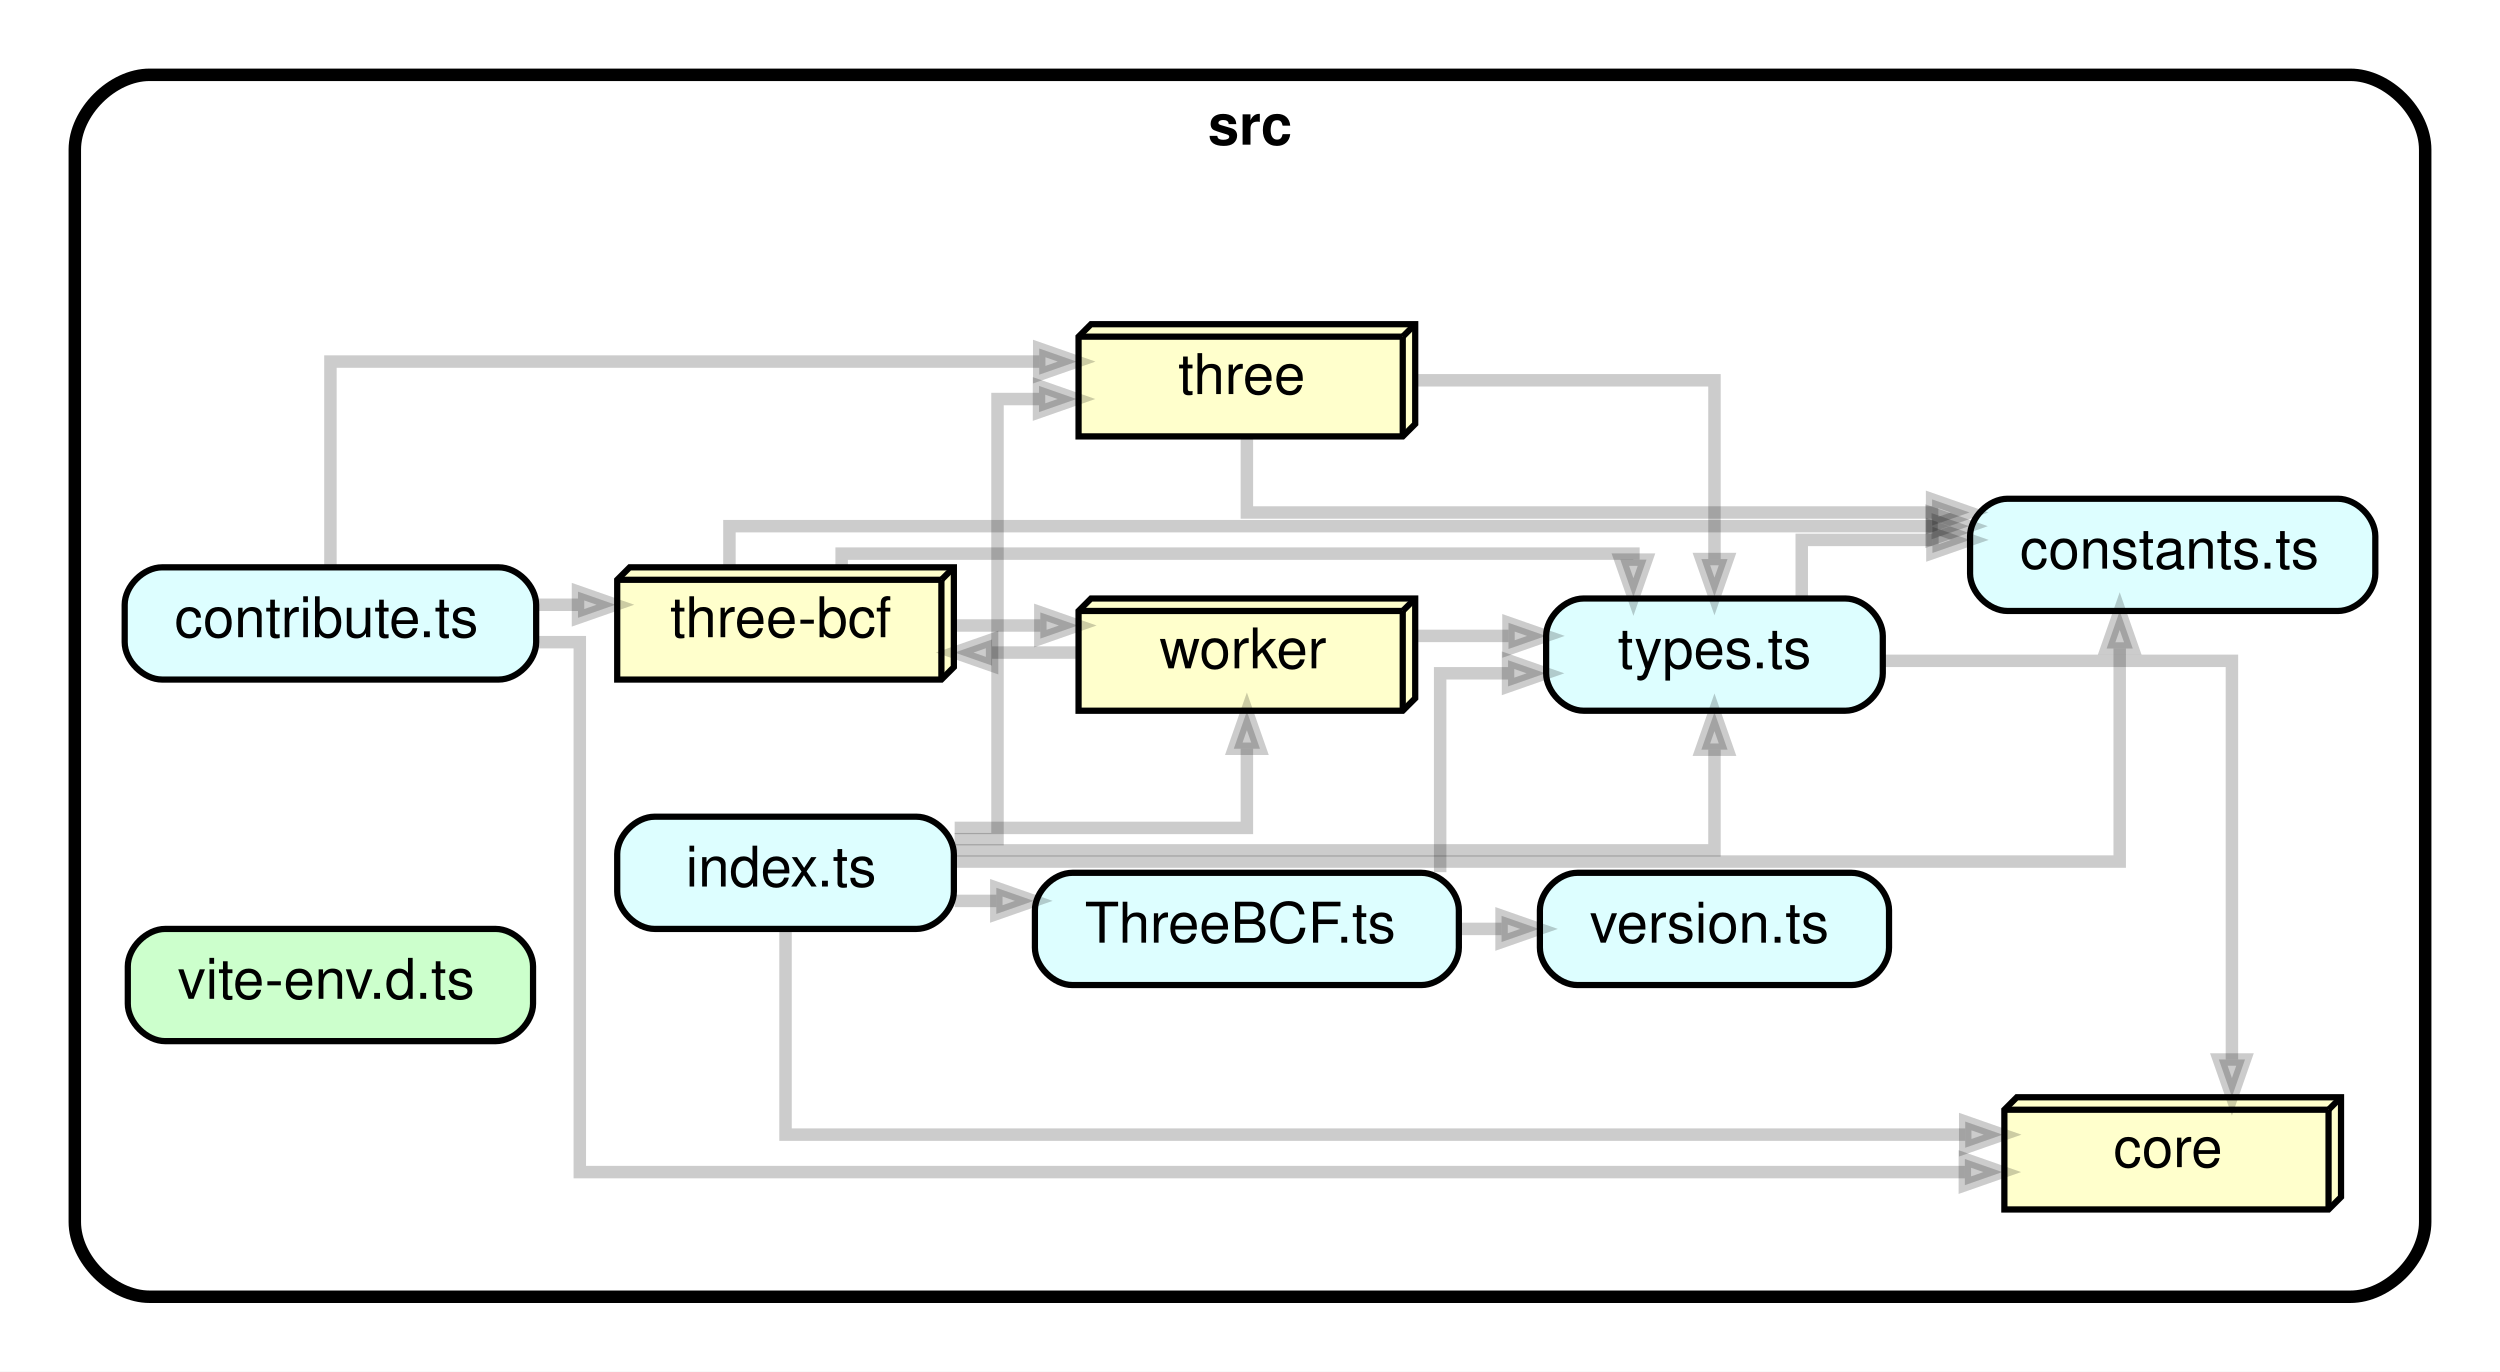
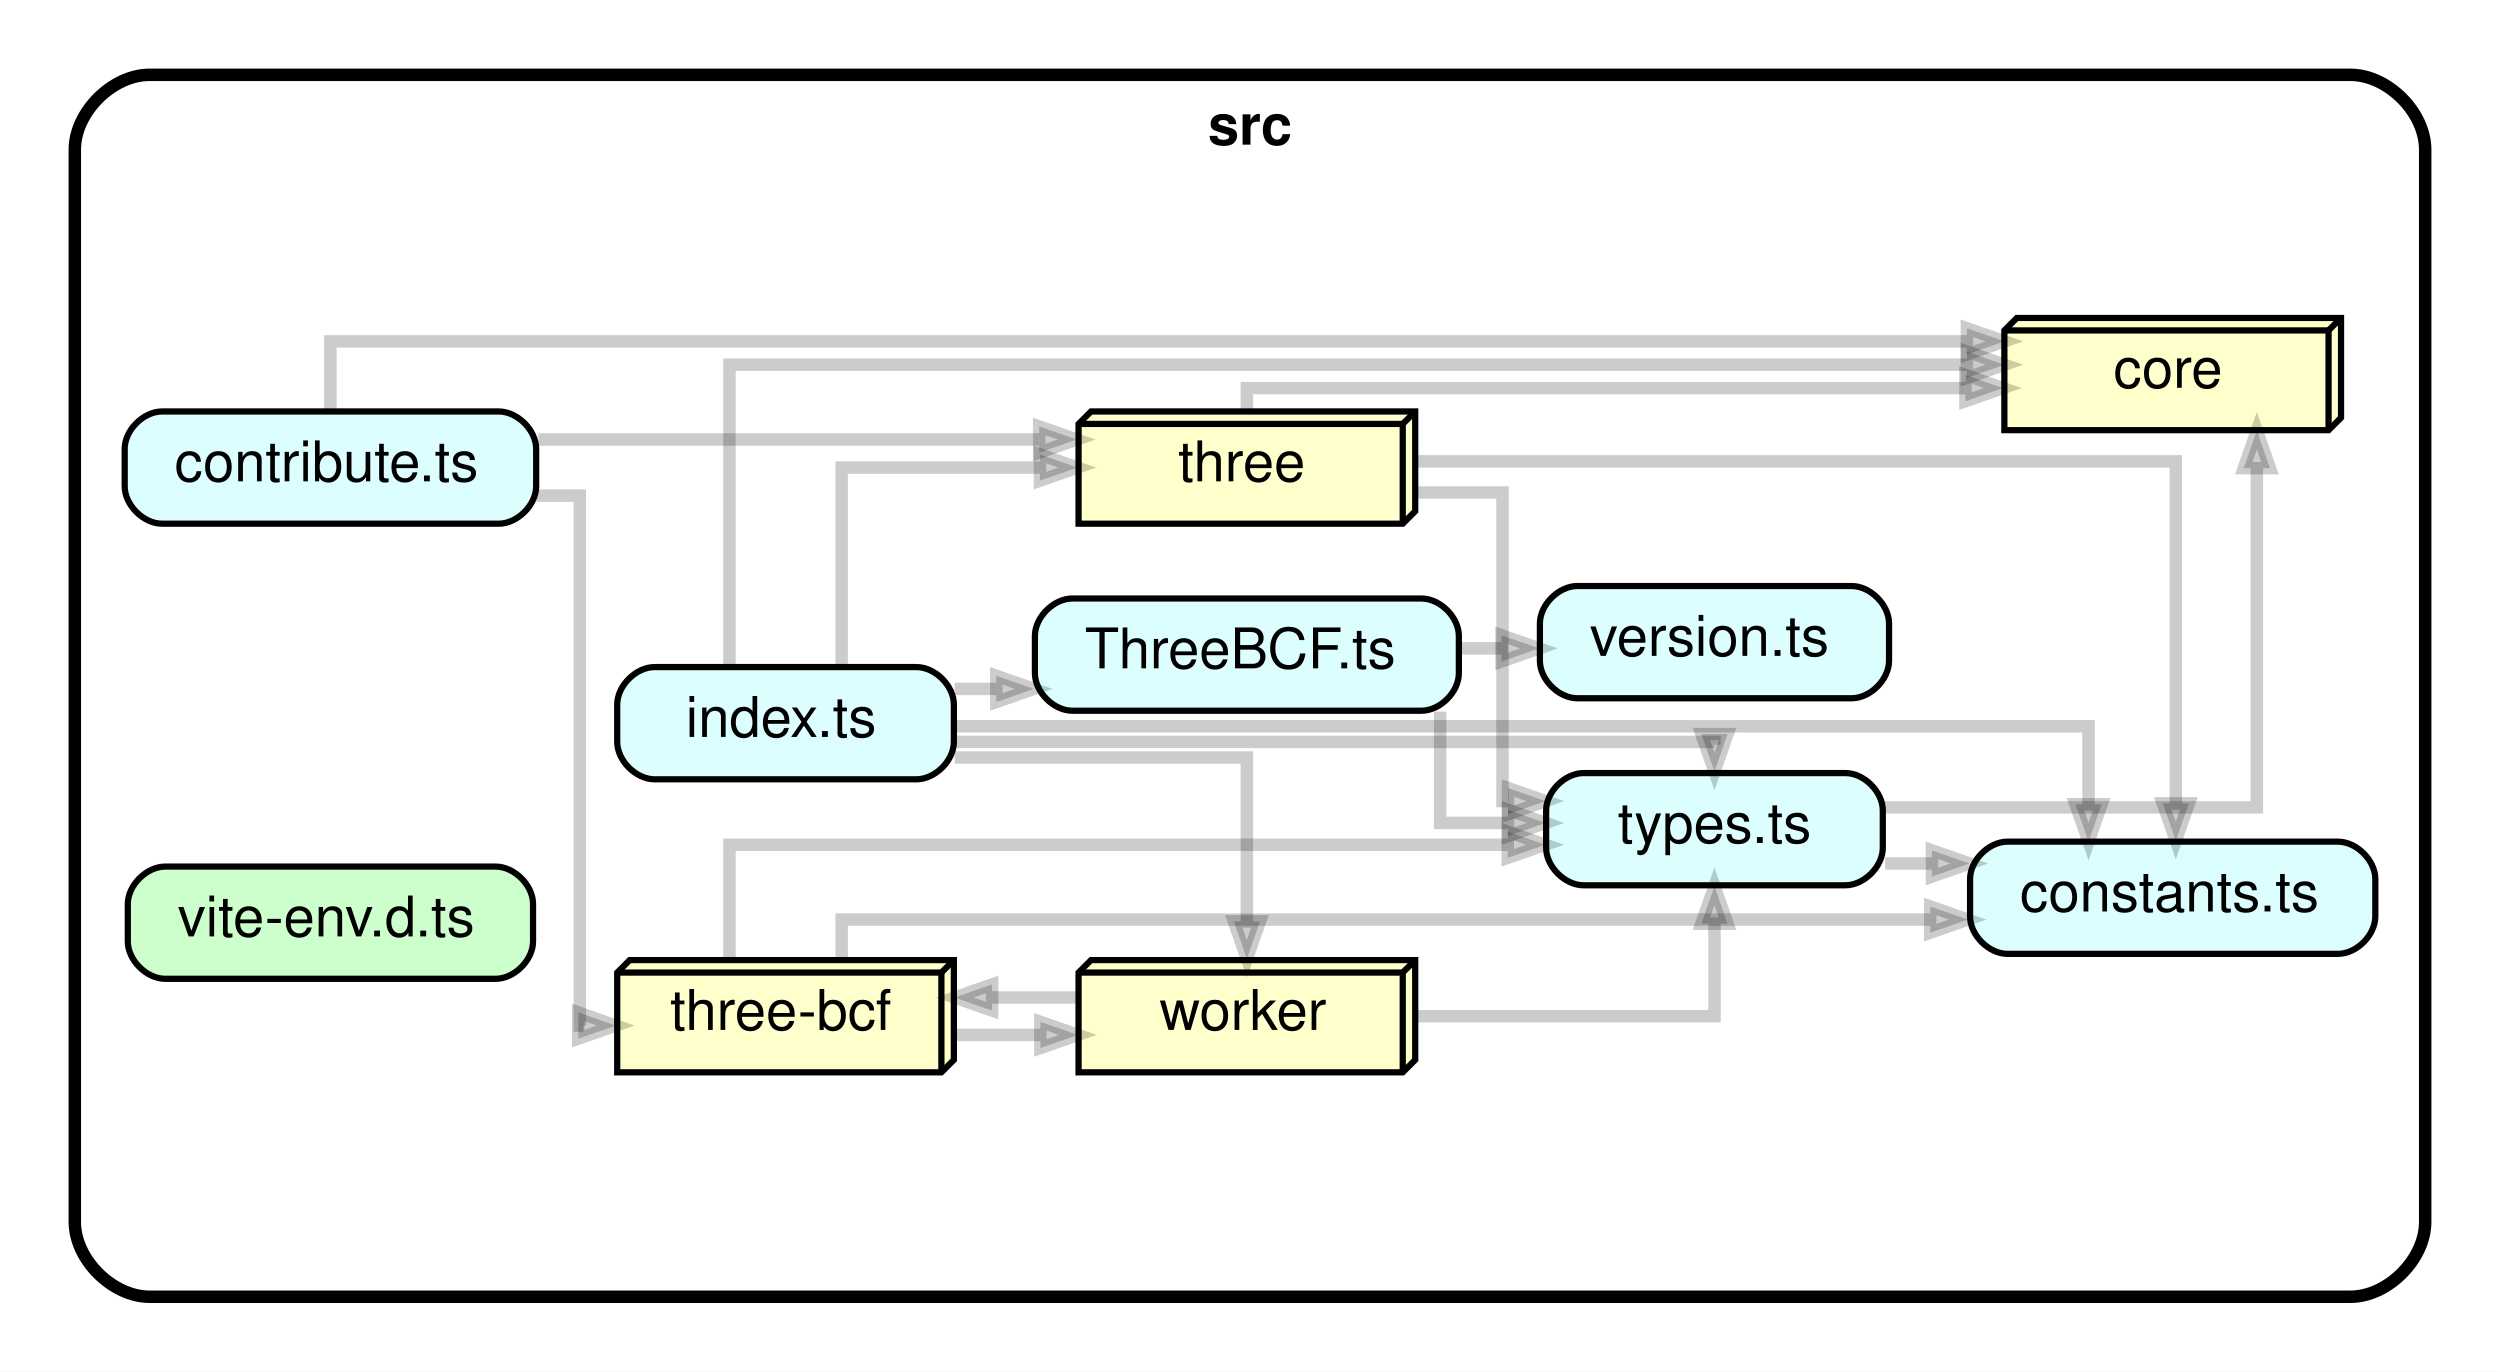
<svg xmlns="http://www.w3.org/2000/svg" xmlns:xlink="http://www.w3.org/1999/xlink" width="401pt" height="220pt" viewBox="0.00 0.00 401.00 220.00">
  <g id="graph0" class="graph" transform="scale(1 1) rotate(0) translate(4 216)">
    <polygon fill="white" stroke="transparent" points="-4,4 -4,-216 397,-216 397,4 -4,4" />
    <g id="clust1" class="cluster">
      <path fill="#ffffff" stroke="black" stroke-width="2" d="M20,-8C20,-8 373,-8 373,-8 379,-8 385,-14 385,-20 385,-20 385,-192 385,-192 385,-198 379,-204 373,-204 373,-204 20,-204 20,-204 14,-204 8,-198 8,-192 8,-192 8,-20 8,-20 8,-14 14,-8 20,-8" />
      <text text-anchor="middle" x="196.5" y="-192.8" font-family="Helvetica,sans-Serif" font-weight="bold" font-size="9.00">src</text>
    </g>
    <g id="node1" class="node">
      <g id="a_node1">
        <a xlink:href="src/ThreeBCF.ts" xlink:title="ThreeBCF.ts">
-           <path fill="#ddfeff" stroke="black" d="M224,-76C224,-76 168,-76 168,-76 165,-76 162,-73 162,-70 162,-70 162,-64 162,-64 162,-61 165,-58 168,-58 168,-58 224,-58 224,-58 227,-58 230,-61 230,-64 230,-64 230,-70 230,-70 230,-73 227,-76 224,-76" />
-           <text text-anchor="start" x="170" y="-64.8" font-family="Helvetica,sans-Serif" font-size="9.00">ThreeBCF.ts</text>
+           <path fill="#ddfeff" stroke="black" d="M224,-120C224,-120 168,-120 168,-120 165,-120 162,-117 162,-114 162,-114 162,-108 162,-108 162,-105 165,-102 168,-102 168,-102 224,-102 224,-102 227,-102 230,-105 230,-108 230,-108 230,-114 230,-114 230,-117 227,-120 224,-120" />
+           <text text-anchor="start" x="170" y="-108.8" font-family="Helvetica,sans-Serif" font-size="9.00">ThreeBCF.ts</text>
        </a>
      </g>
    </g>
    <g id="node2" class="node">
      <g id="a_node2">
        <a xlink:href="src/types.ts" xlink:title="types.ts">
-           <path fill="#ddfeff" stroke="black" d="M292,-120C292,-120 250,-120 250,-120 247,-120 244,-117 244,-114 244,-114 244,-108 244,-108 244,-105 247,-102 250,-102 250,-102 292,-102 292,-102 295,-102 298,-105 298,-108 298,-108 298,-114 298,-114 298,-117 295,-120 292,-120" />
-           <text text-anchor="start" x="255.5" y="-108.8" font-family="Helvetica,sans-Serif" font-size="9.00">types.ts</text>
+           <path fill="#ddfeff" stroke="black" d="M292,-92C292,-92 250,-92 250,-92 247,-92 244,-89 244,-86 244,-86 244,-80 244,-80 244,-77 247,-74 250,-74 250,-74 292,-74 292,-74 295,-74 298,-77 298,-80 298,-80 298,-86 298,-86 298,-89 295,-92 292,-92" />
+           <text text-anchor="start" x="255.5" y="-80.8" font-family="Helvetica,sans-Serif" font-size="9.00">types.ts</text>
        </a>
      </g>
    </g>
    <g id="edge1" class="edge">
-       <path fill="none" stroke="#000000" stroke-width="2" stroke-opacity="0.2" d="M227,-76.1C227,-88.18 227,-108 227,-108 227,-108 237.89,-108 237.89,-108" />
-       <polygon fill="#000000" fill-opacity="0.2" stroke="#000000" stroke-width="2" stroke-opacity="0.2" points="237.89,-110.1 243.89,-108 237.89,-105.9 237.89,-110.1" />
+       <path fill="none" stroke="#000000" stroke-width="2" stroke-opacity="0.2" d="M227,-101.86C227,-94.03 227,-84 227,-84 227,-84 237.89,-84 237.89,-84" />
+       <polygon fill="#000000" fill-opacity="0.2" stroke="#000000" stroke-width="2" stroke-opacity="0.2" points="237.89,-86.1 243.89,-84 237.89,-81.9 237.89,-86.1" />
    </g>
    <g id="node3" class="node">
      <g id="a_node3">
        <a xlink:href="src/version.ts" xlink:title="version.ts">
-           <path fill="#ddfeff" stroke="black" d="M293,-76C293,-76 249,-76 249,-76 246,-76 243,-73 243,-70 243,-70 243,-64 243,-64 243,-61 246,-58 249,-58 249,-58 293,-58 293,-58 296,-58 299,-61 299,-64 299,-64 299,-70 299,-70 299,-73 296,-76 293,-76" />
-           <text text-anchor="start" x="251" y="-64.8" font-family="Helvetica,sans-Serif" font-size="9.00">version.ts</text>
+           <path fill="#ddfeff" stroke="black" d="M293,-122C293,-122 249,-122 249,-122 246,-122 243,-119 243,-116 243,-116 243,-110 243,-110 243,-107 246,-104 249,-104 249,-104 293,-104 293,-104 296,-104 299,-107 299,-110 299,-110 299,-116 299,-116 299,-119 296,-122 293,-122" />
+           <text text-anchor="start" x="251" y="-110.8" font-family="Helvetica,sans-Serif" font-size="9.00">version.ts</text>
        </a>
      </g>
    </g>
    <g id="edge2" class="edge">
-       <path fill="none" stroke="#000000" stroke-width="2" stroke-opacity="0.2" d="M230.43,-67C230.43,-67 236.85,-67 236.85,-67" />
-       <polygon fill="#000000" fill-opacity="0.2" stroke="#000000" stroke-width="2" stroke-opacity="0.2" points="236.85,-69.1 242.85,-67 236.85,-64.9 236.85,-69.1" />
+       <path fill="none" stroke="#000000" stroke-width="2" stroke-opacity="0.2" d="M230.43,-112C230.43,-112 236.85,-112 236.85,-112" />
+       <polygon fill="#000000" fill-opacity="0.2" stroke="#000000" stroke-width="2" stroke-opacity="0.2" points="236.85,-114.1 242.85,-112 236.85,-109.9 236.85,-114.1" />
    </g>
    <g id="node4" class="node">
      <g id="a_node4">
        <a xlink:href="src/constants.ts" xlink:title="constants.ts">
-           <path fill="#ddfeff" stroke="black" d="M371,-136C371,-136 318,-136 318,-136 315,-136 312,-133 312,-130 312,-130 312,-124 312,-124 312,-121 315,-118 318,-118 318,-118 371,-118 371,-118 374,-118 377,-121 377,-124 377,-124 377,-130 377,-130 377,-133 374,-136 371,-136" />
-           <text text-anchor="start" x="320" y="-124.8" font-family="Helvetica,sans-Serif" font-size="9.00">constants.ts</text>
+           <path fill="#ddfeff" stroke="black" d="M371,-81C371,-81 318,-81 318,-81 315,-81 312,-78 312,-75 312,-75 312,-69 312,-69 312,-66 315,-63 318,-63 318,-63 371,-63 371,-63 374,-63 377,-66 377,-69 377,-69 377,-75 377,-75 377,-78 374,-81 371,-81" />
+           <text text-anchor="start" x="320" y="-69.8" font-family="Helvetica,sans-Serif" font-size="9.00">constants.ts</text>
        </a>
      </g>
    </g>
-     <g id="edge17" class="edge">
-       <path fill="none" stroke="#000000" stroke-width="2" stroke-opacity="0.2" d="M285,-120.2C285,-124.8 285,-129.4 285,-129.4 285,-129.4 305.96,-129.4 305.96,-129.4" />
-       <polygon fill="#000000" fill-opacity="0.2" stroke="#000000" stroke-width="2" stroke-opacity="0.2" points="305.96,-131.5 311.96,-129.4 305.96,-127.3 305.96,-131.5" />
+     <g id="edge18" class="edge">
+       <path fill="none" stroke="#000000" stroke-width="2" stroke-opacity="0.2" d="M298.37,-77.5C298.37,-77.5 305.89,-77.5 305.89,-77.5" />
+       <polygon fill="#000000" fill-opacity="0.2" stroke="#000000" stroke-width="2" stroke-opacity="0.2" points="305.89,-79.6 311.89,-77.5 305.89,-75.4 305.89,-79.6" />
    </g>
    <g id="node6" class="node">
      <g id="a_node6">
        <a xlink:href="src/core/" xlink:title="core">
-           <polygon fill="#ffffcc" stroke="black" points="371.5,-40 319.5,-40 317.5,-38 317.5,-22 369.5,-22 371.5,-24 371.5,-40" />
-           <polyline fill="none" stroke="black" points="369.5,-38 317.5,-38 " />
-           <polyline fill="none" stroke="black" points="369.5,-38 369.5,-22 " />
-           <polyline fill="none" stroke="black" points="369.5,-38 371.5,-40 " />
-           <text text-anchor="start" x="335" y="-28.8" font-family="Helvetica,sans-Serif" font-size="9.00">core</text>
+           <polygon fill="#ffffcc" stroke="black" points="371.5,-165 319.5,-165 317.5,-163 317.5,-147 369.5,-147 371.5,-149 371.5,-165" />
+           <polyline fill="none" stroke="black" points="369.5,-163 317.5,-163 " />
+           <polyline fill="none" stroke="black" points="369.5,-163 369.5,-147 " />
+           <polyline fill="none" stroke="black" points="369.5,-163 371.5,-165 " />
+           <text text-anchor="start" x="335" y="-153.8" font-family="Helvetica,sans-Serif" font-size="9.00">core</text>
        </a>
      </g>
    </g>
-     <g id="edge18" class="edge">
-       <path fill="none" stroke="#000000" stroke-width="2" stroke-opacity="0.2" d="M298.18,-110C322.38,-110 354,-110 354,-110 354,-110 354,-46.06 354,-46.06" />
-       <polygon fill="#000000" fill-opacity="0.2" stroke="#000000" stroke-width="2" stroke-opacity="0.2" points="356.1,-46.06 354,-40.06 351.9,-46.06 356.1,-46.06" />
+     <g id="edge19" class="edge">
+       <path fill="none" stroke="#000000" stroke-width="2" stroke-opacity="0.2" d="M298.05,-86.5C323.59,-86.5 358,-86.5 358,-86.5 358,-86.5 358,-140.91 358,-140.91" />
+       <polygon fill="#000000" fill-opacity="0.2" stroke="#000000" stroke-width="2" stroke-opacity="0.2" points="355.9,-140.91 358,-146.91 360.1,-140.91 355.9,-140.91" />
    </g>
    <g id="node5" class="node">
      <g id="a_node5">
        <a xlink:href="src/contribute.ts" xlink:title="contribute.ts">
-           <path fill="#ddfeff" stroke="black" d="M76,-125C76,-125 22,-125 22,-125 19,-125 16,-122 16,-119 16,-119 16,-113 16,-113 16,-110 19,-107 22,-107 22,-107 76,-107 76,-107 79,-107 82,-110 82,-113 82,-113 82,-119 82,-119 82,-122 79,-125 76,-125" />
-           <text text-anchor="start" x="24" y="-113.8" font-family="Helvetica,sans-Serif" font-size="9.00">contribute.ts</text>
+           <path fill="#ddfeff" stroke="black" d="M76,-150C76,-150 22,-150 22,-150 19,-150 16,-147 16,-144 16,-144 16,-138 16,-138 16,-135 19,-132 22,-132 22,-132 76,-132 76,-132 79,-132 82,-135 82,-138 82,-138 82,-144 82,-144 82,-147 79,-150 76,-150" />
+           <text text-anchor="start" x="24" y="-138.8" font-family="Helvetica,sans-Serif" font-size="9.00">contribute.ts</text>
        </a>
      </g>
    </g>
    <g id="edge3" class="edge">
-       <path fill="none" stroke="#000000" stroke-width="2" stroke-opacity="0.2" d="M82.03,-113C86.18,-113 89,-113 89,-113 89,-113 89,-28 89,-28 89,-28 311.16,-28 311.16,-28" />
-       <polygon fill="#000000" fill-opacity="0.2" stroke="#000000" stroke-width="2" stroke-opacity="0.2" points="311.16,-30.1 317.16,-28 311.16,-25.9 311.16,-30.1" />
+       <path fill="none" stroke="#000000" stroke-width="2" stroke-opacity="0.2" d="M49,-150.18C49,-155.53 49,-161.25 49,-161.25 49,-161.25 311.49,-161.25 311.49,-161.25" />
+       <polygon fill="#000000" fill-opacity="0.2" stroke="#000000" stroke-width="2" stroke-opacity="0.2" points="311.49,-163.35 317.49,-161.25 311.49,-159.15 311.49,-163.35" />
    </g>
    <g id="node7" class="node">
      <g id="a_node7">
        <a xlink:href="src/three-bcf/" xlink:title="three-bcf">
-           <polygon fill="#ffffcc" stroke="black" points="149,-125 97,-125 95,-123 95,-107 147,-107 149,-109 149,-125" />
-           <polyline fill="none" stroke="black" points="147,-123 95,-123 " />
-           <polyline fill="none" stroke="black" points="147,-123 147,-107 " />
-           <polyline fill="none" stroke="black" points="147,-123 149,-125 " />
-           <text text-anchor="start" x="103.5" y="-113.8" font-family="Helvetica,sans-Serif" font-size="9.00">three-bcf</text>
+           <polygon fill="#ffffcc" stroke="black" points="149,-62 97,-62 95,-60 95,-44 147,-44 149,-46 149,-62" />
+           <polyline fill="none" stroke="black" points="147,-60 95,-60 " />
+           <polyline fill="none" stroke="black" points="147,-60 147,-44 " />
+           <polyline fill="none" stroke="black" points="147,-60 149,-62 " />
+           <text text-anchor="start" x="103.5" y="-50.8" font-family="Helvetica,sans-Serif" font-size="9.00">three-bcf</text>
        </a>
      </g>
    </g>
    <g id="edge4" class="edge">
-       <path fill="none" stroke="#000000" stroke-width="2" stroke-opacity="0.2" d="M82.08,-119C82.08,-119 88.71,-119 88.71,-119" />
-       <polygon fill="#000000" fill-opacity="0.2" stroke="#000000" stroke-width="2" stroke-opacity="0.2" points="88.71,-121.1 94.71,-119 88.71,-116.9 88.71,-121.1" />
+       <path fill="none" stroke="#000000" stroke-width="2" stroke-opacity="0.2" d="M82.03,-136.5C86.18,-136.5 89,-136.5 89,-136.5 89,-136.5 89,-51.5 89,-51.5 89,-51.5 89.57,-51.5 89.57,-51.5" />
+       <polygon fill="#000000" fill-opacity="0.2" stroke="#000000" stroke-width="2" stroke-opacity="0.2" points="88.75,-53.6 94.75,-51.5 88.75,-49.4 88.75,-53.6" />
    </g>
    <g id="node8" class="node">
      <g id="a_node8">
        <a xlink:href="src/three/" xlink:title="three">
-           <polygon fill="#ffffcc" stroke="black" points="223,-164 171,-164 169,-162 169,-146 221,-146 223,-148 223,-164" />
-           <polyline fill="none" stroke="black" points="221,-162 169,-162 " />
-           <polyline fill="none" stroke="black" points="221,-162 221,-146 " />
-           <polyline fill="none" stroke="black" points="221,-162 223,-164 " />
-           <text text-anchor="start" x="185" y="-152.8" font-family="Helvetica,sans-Serif" font-size="9.00">three</text>
+           <polygon fill="#ffffcc" stroke="black" points="223,-150 171,-150 169,-148 169,-132 221,-132 223,-134 223,-150" />
+           <polyline fill="none" stroke="black" points="221,-148 169,-148 " />
+           <polyline fill="none" stroke="black" points="221,-148 221,-132 " />
+           <polyline fill="none" stroke="black" points="221,-148 223,-150 " />
+           <text text-anchor="start" x="185" y="-138.8" font-family="Helvetica,sans-Serif" font-size="9.00">three</text>
        </a>
      </g>
    </g>
    <g id="edge5" class="edge">
-       <path fill="none" stroke="#000000" stroke-width="2" stroke-opacity="0.2" d="M49,-125.32C49,-137.69 49,-158 49,-158 49,-158 162.69,-158 162.69,-158" />
-       <polygon fill="#000000" fill-opacity="0.2" stroke="#000000" stroke-width="2" stroke-opacity="0.2" points="162.69,-160.1 168.69,-158 162.69,-155.9 162.69,-160.1" />
+       <path fill="none" stroke="#000000" stroke-width="2" stroke-opacity="0.2" d="M82.36,-145.5C82.36,-145.5 162.68,-145.5 162.68,-145.5" />
+       <polygon fill="#000000" fill-opacity="0.2" stroke="#000000" stroke-width="2" stroke-opacity="0.2" points="162.68,-147.6 168.68,-145.5 162.68,-143.4 162.68,-147.6" />
    </g>
    <g id="edge13" class="edge">
-       <path fill="none" stroke="#000000" stroke-width="2" stroke-opacity="0.2" d="M131,-125.04C131,-126.31 131,-127.2 131,-127.2 131,-127.2 258,-127.2 258,-127.2 258,-127.2 258,-126.24 258,-126.24" />
-       <polygon fill="#000000" fill-opacity="0.2" stroke="#000000" stroke-width="2" stroke-opacity="0.2" points="260.1,-126.24 258,-120.24 255.9,-126.24 260.1,-126.24" />
+       <path fill="none" stroke="#000000" stroke-width="2" stroke-opacity="0.2" d="M113,-62C113,-70.02 113,-80.5 113,-80.5 113,-80.5 237.84,-80.5 237.84,-80.5" />
+       <polygon fill="#000000" fill-opacity="0.2" stroke="#000000" stroke-width="2" stroke-opacity="0.2" points="237.84,-82.6 243.84,-80.5 237.84,-78.4 237.84,-82.6" />
    </g>
    <g id="edge12" class="edge">
-       <path fill="none" stroke="#000000" stroke-width="2" stroke-opacity="0.2" d="M113,-125.25C113,-128.61 113,-131.6 113,-131.6 113,-131.6 305.82,-131.6 305.82,-131.6" />
-       <polygon fill="#000000" fill-opacity="0.2" stroke="#000000" stroke-width="2" stroke-opacity="0.2" points="305.82,-133.7 311.82,-131.6 305.82,-129.5 305.82,-133.7" />
+       <path fill="none" stroke="#000000" stroke-width="2" stroke-opacity="0.2" d="M131,-62.2C131,-65.53 131,-68.5 131,-68.5 131,-68.5 305.61,-68.5 305.61,-68.5" />
+       <polygon fill="#000000" fill-opacity="0.2" stroke="#000000" stroke-width="2" stroke-opacity="0.2" points="305.61,-70.6 311.61,-68.5 305.61,-66.4 305.61,-70.6" />
    </g>
    <g id="node10" class="node">
      <g id="a_node10">
        <a xlink:href="src/worker/" xlink:title="worker">
-           <polygon fill="#ffffcc" stroke="black" points="223,-120 171,-120 169,-118 169,-102 221,-102 223,-104 223,-120" />
-           <polyline fill="none" stroke="black" points="221,-118 169,-118 " />
-           <polyline fill="none" stroke="black" points="221,-118 221,-102 " />
-           <polyline fill="none" stroke="black" points="221,-118 223,-120 " />
-           <text text-anchor="start" x="182" y="-108.8" font-family="Helvetica,sans-Serif" font-size="9.00">worker</text>
+           <polygon fill="#ffffcc" stroke="black" points="223,-62 171,-62 169,-60 169,-44 221,-44 223,-46 223,-62" />
+           <polyline fill="none" stroke="black" points="221,-60 169,-60 " />
+           <polyline fill="none" stroke="black" points="221,-60 221,-44 " />
+           <polyline fill="none" stroke="black" points="221,-60 223,-62 " />
+           <text text-anchor="start" x="182" y="-50.8" font-family="Helvetica,sans-Serif" font-size="9.00">worker</text>
        </a>
      </g>
    </g>
    <g id="edge14" class="edge">
-       <path fill="none" stroke="#000000" stroke-width="2" stroke-opacity="0.2" d="M149.13,-115.67C149.13,-115.67 162.87,-115.67 162.87,-115.67" />
-       <polygon fill="#000000" fill-opacity="0.2" stroke="#000000" stroke-width="2" stroke-opacity="0.2" points="162.87,-117.77 168.87,-115.67 162.87,-113.57 162.87,-117.77" />
+       <path fill="none" stroke="#000000" stroke-width="2" stroke-opacity="0.2" d="M149.13,-50C149.13,-50 162.87,-50 162.87,-50" />
+       <polygon fill="#000000" fill-opacity="0.2" stroke="#000000" stroke-width="2" stroke-opacity="0.2" points="162.87,-52.1 168.87,-50 162.87,-47.9 162.87,-52.1" />
+     </g>
+     <g id="edge17" class="edge">
+       <path fill="none" stroke="#000000" stroke-width="2" stroke-opacity="0.2" d="M223.12,-137C230.74,-137 237,-137 237,-137 237,-137 237,-87.5 237,-87.5 237,-87.5 237.88,-87.5 237.88,-87.5" />
+       <polygon fill="#000000" fill-opacity="0.2" stroke="#000000" stroke-width="2" stroke-opacity="0.2" points="237.88,-89.6 243.88,-87.5 237.88,-85.4 237.88,-89.6" />
+     </g>
+     <g id="edge15" class="edge">
+       <path fill="none" stroke="#000000" stroke-width="2" stroke-opacity="0.2" d="M223.33,-142C266.34,-142 345,-142 345,-142 345,-142 345,-87.15 345,-87.15" />
+       <polygon fill="#000000" fill-opacity="0.2" stroke="#000000" stroke-width="2" stroke-opacity="0.2" points="347.1,-87.15 345,-81.15 342.9,-87.15 347.1,-87.15" />
    </g>
    <g id="edge16" class="edge">
-       <path fill="none" stroke="#000000" stroke-width="2" stroke-opacity="0.2" d="M223.08,-155C244.56,-155 271,-155 271,-155 271,-155 271,-126.33 271,-126.33" />
-       <polygon fill="#000000" fill-opacity="0.2" stroke="#000000" stroke-width="2" stroke-opacity="0.2" points="273.1,-126.33 271,-120.33 268.9,-126.33 273.1,-126.33" />
-     </g>
-     <g id="edge15" class="edge">
-       <path fill="none" stroke="#000000" stroke-width="2" stroke-opacity="0.2" d="M196,-145.89C196,-140.14 196,-133.8 196,-133.8 196,-133.8 305.91,-133.8 305.91,-133.8" />
-       <polygon fill="#000000" fill-opacity="0.2" stroke="#000000" stroke-width="2" stroke-opacity="0.2" points="305.91,-135.9 311.91,-133.8 305.91,-131.7 305.91,-135.9" />
+       <path fill="none" stroke="#000000" stroke-width="2" stroke-opacity="0.2" d="M196,-150.27C196,-152.24 196,-153.75 196,-153.75 196,-153.75 311.26,-153.75 311.26,-153.75" />
+       <polygon fill="#000000" fill-opacity="0.2" stroke="#000000" stroke-width="2" stroke-opacity="0.2" points="311.26,-155.85 317.26,-153.75 311.26,-151.65 311.26,-155.85" />
    </g>
    <g id="node9" class="node">
      <g id="a_node9">
        <a xlink:href="src/index.ts" xlink:title="index.ts">
-           <path fill="#ddfeff" stroke="black" d="M143,-85C143,-85 101,-85 101,-85 98,-85 95,-82 95,-79 95,-79 95,-73 95,-73 95,-70 98,-67 101,-67 101,-67 143,-67 143,-67 146,-67 149,-70 149,-73 149,-73 149,-79 149,-79 149,-82 146,-85 143,-85" />
-           <text text-anchor="start" x="106" y="-73.8" font-family="Helvetica,sans-Serif" font-size="9.00">index.ts</text>
+           <path fill="#ddfeff" stroke="black" d="M143,-109C143,-109 101,-109 101,-109 98,-109 95,-106 95,-103 95,-103 95,-97 95,-97 95,-94 98,-91 101,-91 101,-91 143,-91 143,-91 146,-91 149,-94 149,-97 149,-97 149,-103 149,-103 149,-106 146,-109 143,-109" />
+           <text text-anchor="start" x="106" y="-97.8" font-family="Helvetica,sans-Serif" font-size="9.00">index.ts</text>
        </a>
      </g>
    </g>
    <g id="edge9" class="edge">
-       <path fill="none" stroke="#000000" stroke-width="2" stroke-opacity="0.2" d="M149.13,-71.5C149.13,-71.5 155.81,-71.5 155.81,-71.5" />
-       <polygon fill="#000000" fill-opacity="0.2" stroke="#000000" stroke-width="2" stroke-opacity="0.2" points="155.81,-73.6 161.81,-71.5 155.81,-69.4 155.81,-73.6" />
+       <path fill="none" stroke="#000000" stroke-width="2" stroke-opacity="0.2" d="M149.13,-105.5C149.13,-105.5 155.81,-105.5 155.81,-105.5" />
+       <polygon fill="#000000" fill-opacity="0.2" stroke="#000000" stroke-width="2" stroke-opacity="0.2" points="155.81,-107.6 161.81,-105.5 155.81,-103.4 155.81,-107.6" />
    </g>
    <g id="edge10" class="edge">
-       <path fill="none" stroke="#000000" stroke-width="2" stroke-opacity="0.2" d="M149.33,-79.6C192.34,-79.6 271,-79.6 271,-79.6 271,-79.6 271,-95.75 271,-95.75" />
-       <polygon fill="#000000" fill-opacity="0.2" stroke="#000000" stroke-width="2" stroke-opacity="0.2" points="268.9,-95.75 271,-101.75 273.1,-95.75 268.9,-95.75" />
+       <path fill="none" stroke="#000000" stroke-width="2" stroke-opacity="0.2" d="M149.33,-97C192.34,-97 271,-97 271,-97 271,-97 271,-96.53 271,-96.53" />
+       <polygon fill="#000000" fill-opacity="0.2" stroke="#000000" stroke-width="2" stroke-opacity="0.2" points="273.1,-98.26 271,-92.26 268.9,-98.26 273.1,-98.26" />
    </g>
    <g id="edge6" class="edge">
-       <path fill="none" stroke="#000000" stroke-width="2" stroke-opacity="0.2" d="M149.1,-77.8C206.69,-77.8 336,-77.8 336,-77.8 336,-77.8 336,-111.98 336,-111.98" />
-       <polygon fill="#000000" fill-opacity="0.2" stroke="#000000" stroke-width="2" stroke-opacity="0.2" points="333.9,-111.98 336,-117.98 338.1,-111.98 333.9,-111.98" />
+       <path fill="none" stroke="#000000" stroke-width="2" stroke-opacity="0.2" d="M149.32,-99.5C205.98,-99.5 331,-99.5 331,-99.5 331,-99.5 331,-87 331,-87" />
+       <polygon fill="#000000" fill-opacity="0.2" stroke="#000000" stroke-width="2" stroke-opacity="0.2" points="333.1,-87 331,-81 328.9,-87 333.1,-87" />
    </g>
    <g id="edge7" class="edge">
-       <path fill="none" stroke="#000000" stroke-width="2" stroke-opacity="0.2" d="M122,-66.68C122,-54.31 122,-34 122,-34 122,-34 311.22,-34 311.22,-34" />
-       <polygon fill="#000000" fill-opacity="0.2" stroke="#000000" stroke-width="2" stroke-opacity="0.2" points="311.22,-36.1 317.22,-34 311.22,-31.9 311.22,-36.1" />
+       <path fill="none" stroke="#000000" stroke-width="2" stroke-opacity="0.2" d="M113,-109.24C113,-125.49 113,-157.5 113,-157.5 113,-157.5 311.49,-157.5 311.49,-157.5" />
+       <polygon fill="#000000" fill-opacity="0.2" stroke="#000000" stroke-width="2" stroke-opacity="0.2" points="311.49,-159.6 317.49,-157.5 311.49,-155.4 311.49,-159.6" />
    </g>
    <g id="edge8" class="edge">
-       <path fill="none" stroke="#000000" stroke-width="2" stroke-opacity="0.2" d="M149.12,-81.4C153.16,-81.4 156,-81.4 156,-81.4 156,-81.4 156,-152 156,-152 156,-152 162.66,-152 162.66,-152" />
-       <polygon fill="#000000" fill-opacity="0.2" stroke="#000000" stroke-width="2" stroke-opacity="0.2" points="162.66,-154.1 168.66,-152 162.66,-149.9 162.66,-154.1" />
+       <path fill="none" stroke="#000000" stroke-width="2" stroke-opacity="0.2" d="M131,-109.1C131,-121.18 131,-141 131,-141 131,-141 162.81,-141 162.81,-141" />
+       <polygon fill="#000000" fill-opacity="0.2" stroke="#000000" stroke-width="2" stroke-opacity="0.2" points="162.81,-143.1 168.81,-141 162.81,-138.9 162.81,-143.1" />
    </g>
    <g id="edge11" class="edge">
-       <path fill="none" stroke="#000000" stroke-width="2" stroke-opacity="0.2" d="M149.13,-83.2C170.25,-83.2 196,-83.2 196,-83.2 196,-83.2 196,-95.9 196,-95.9" />
-       <polygon fill="#000000" fill-opacity="0.2" stroke="#000000" stroke-width="2" stroke-opacity="0.2" points="193.9,-95.9 196,-101.9 198.1,-95.9 193.9,-95.9" />
+       <path fill="none" stroke="#000000" stroke-width="2" stroke-opacity="0.2" d="M149.13,-94.5C170.25,-94.5 196,-94.5 196,-94.5 196,-94.5 196,-68.21 196,-68.21" />
+       <polygon fill="#000000" fill-opacity="0.2" stroke="#000000" stroke-width="2" stroke-opacity="0.2" points="198.1,-68.21 196,-62.21 193.9,-68.21 198.1,-68.21" />
+     </g>
+     <g id="edge21" class="edge">
+       <path fill="none" stroke="#000000" stroke-width="2" stroke-opacity="0.2" d="M223.08,-53C244.56,-53 271,-53 271,-53 271,-53 271,-67.84 271,-67.84" />
+       <polygon fill="#000000" fill-opacity="0.2" stroke="#000000" stroke-width="2" stroke-opacity="0.2" points="268.9,-67.84 271,-73.84 273.1,-67.84 268.9,-67.84" />
    </g>
    <g id="edge20" class="edge">
-       <path fill="none" stroke="#000000" stroke-width="2" stroke-opacity="0.2" d="M223.08,-114C223.08,-114 237.96,-114 237.96,-114" />
-       <polygon fill="#000000" fill-opacity="0.2" stroke="#000000" stroke-width="2" stroke-opacity="0.2" points="237.96,-116.1 243.96,-114 237.96,-111.9 237.96,-116.1" />
-     </g>
-     <g id="edge19" class="edge">
-       <path fill="none" stroke="#000000" stroke-width="2" stroke-opacity="0.2" d="M168.87,-111.33C168.87,-111.33 155.13,-111.33 155.13,-111.33" />
-       <polygon fill="#000000" fill-opacity="0.2" stroke="#000000" stroke-width="2" stroke-opacity="0.2" points="155.13,-109.23 149.13,-111.33 155.13,-113.43 155.13,-109.23" />
+       <path fill="none" stroke="#000000" stroke-width="2" stroke-opacity="0.2" d="M168.87,-56C168.87,-56 155.13,-56 155.13,-56" />
+       <polygon fill="#000000" fill-opacity="0.2" stroke="#000000" stroke-width="2" stroke-opacity="0.2" points="155.13,-53.9 149.13,-56 155.13,-58.1 155.13,-53.9" />
    </g>
    <g id="node11" class="node">
      <g id="a_node11">
        <a xlink:href="src/vite-env.d.ts" xlink:title="vite-env.d.ts">
-           <path fill="#ccffcc" stroke="black" d="M75.5,-67C75.5,-67 22.5,-67 22.5,-67 19.5,-67 16.5,-64 16.5,-61 16.5,-61 16.5,-55 16.5,-55 16.5,-52 19.5,-49 22.5,-49 22.5,-49 75.5,-49 75.5,-49 78.5,-49 81.5,-52 81.5,-55 81.5,-55 81.5,-61 81.5,-61 81.5,-64 78.5,-67 75.5,-67" />
-           <text text-anchor="start" x="24.5" y="-55.8" font-family="Helvetica,sans-Serif" font-size="9.00">vite-env.d.ts</text>
+           <path fill="#ccffcc" stroke="black" d="M75.5,-77C75.5,-77 22.5,-77 22.5,-77 19.5,-77 16.5,-74 16.5,-71 16.5,-71 16.5,-65 16.5,-65 16.5,-62 19.5,-59 22.5,-59 22.5,-59 75.5,-59 75.5,-59 78.5,-59 81.5,-62 81.5,-65 81.5,-65 81.5,-71 81.5,-71 81.5,-74 78.5,-77 75.5,-77" />
+           <text text-anchor="start" x="24.5" y="-65.8" font-family="Helvetica,sans-Serif" font-size="9.00">vite-env.d.ts</text>
        </a>
      </g>
    </g>
  </g>
</svg>
